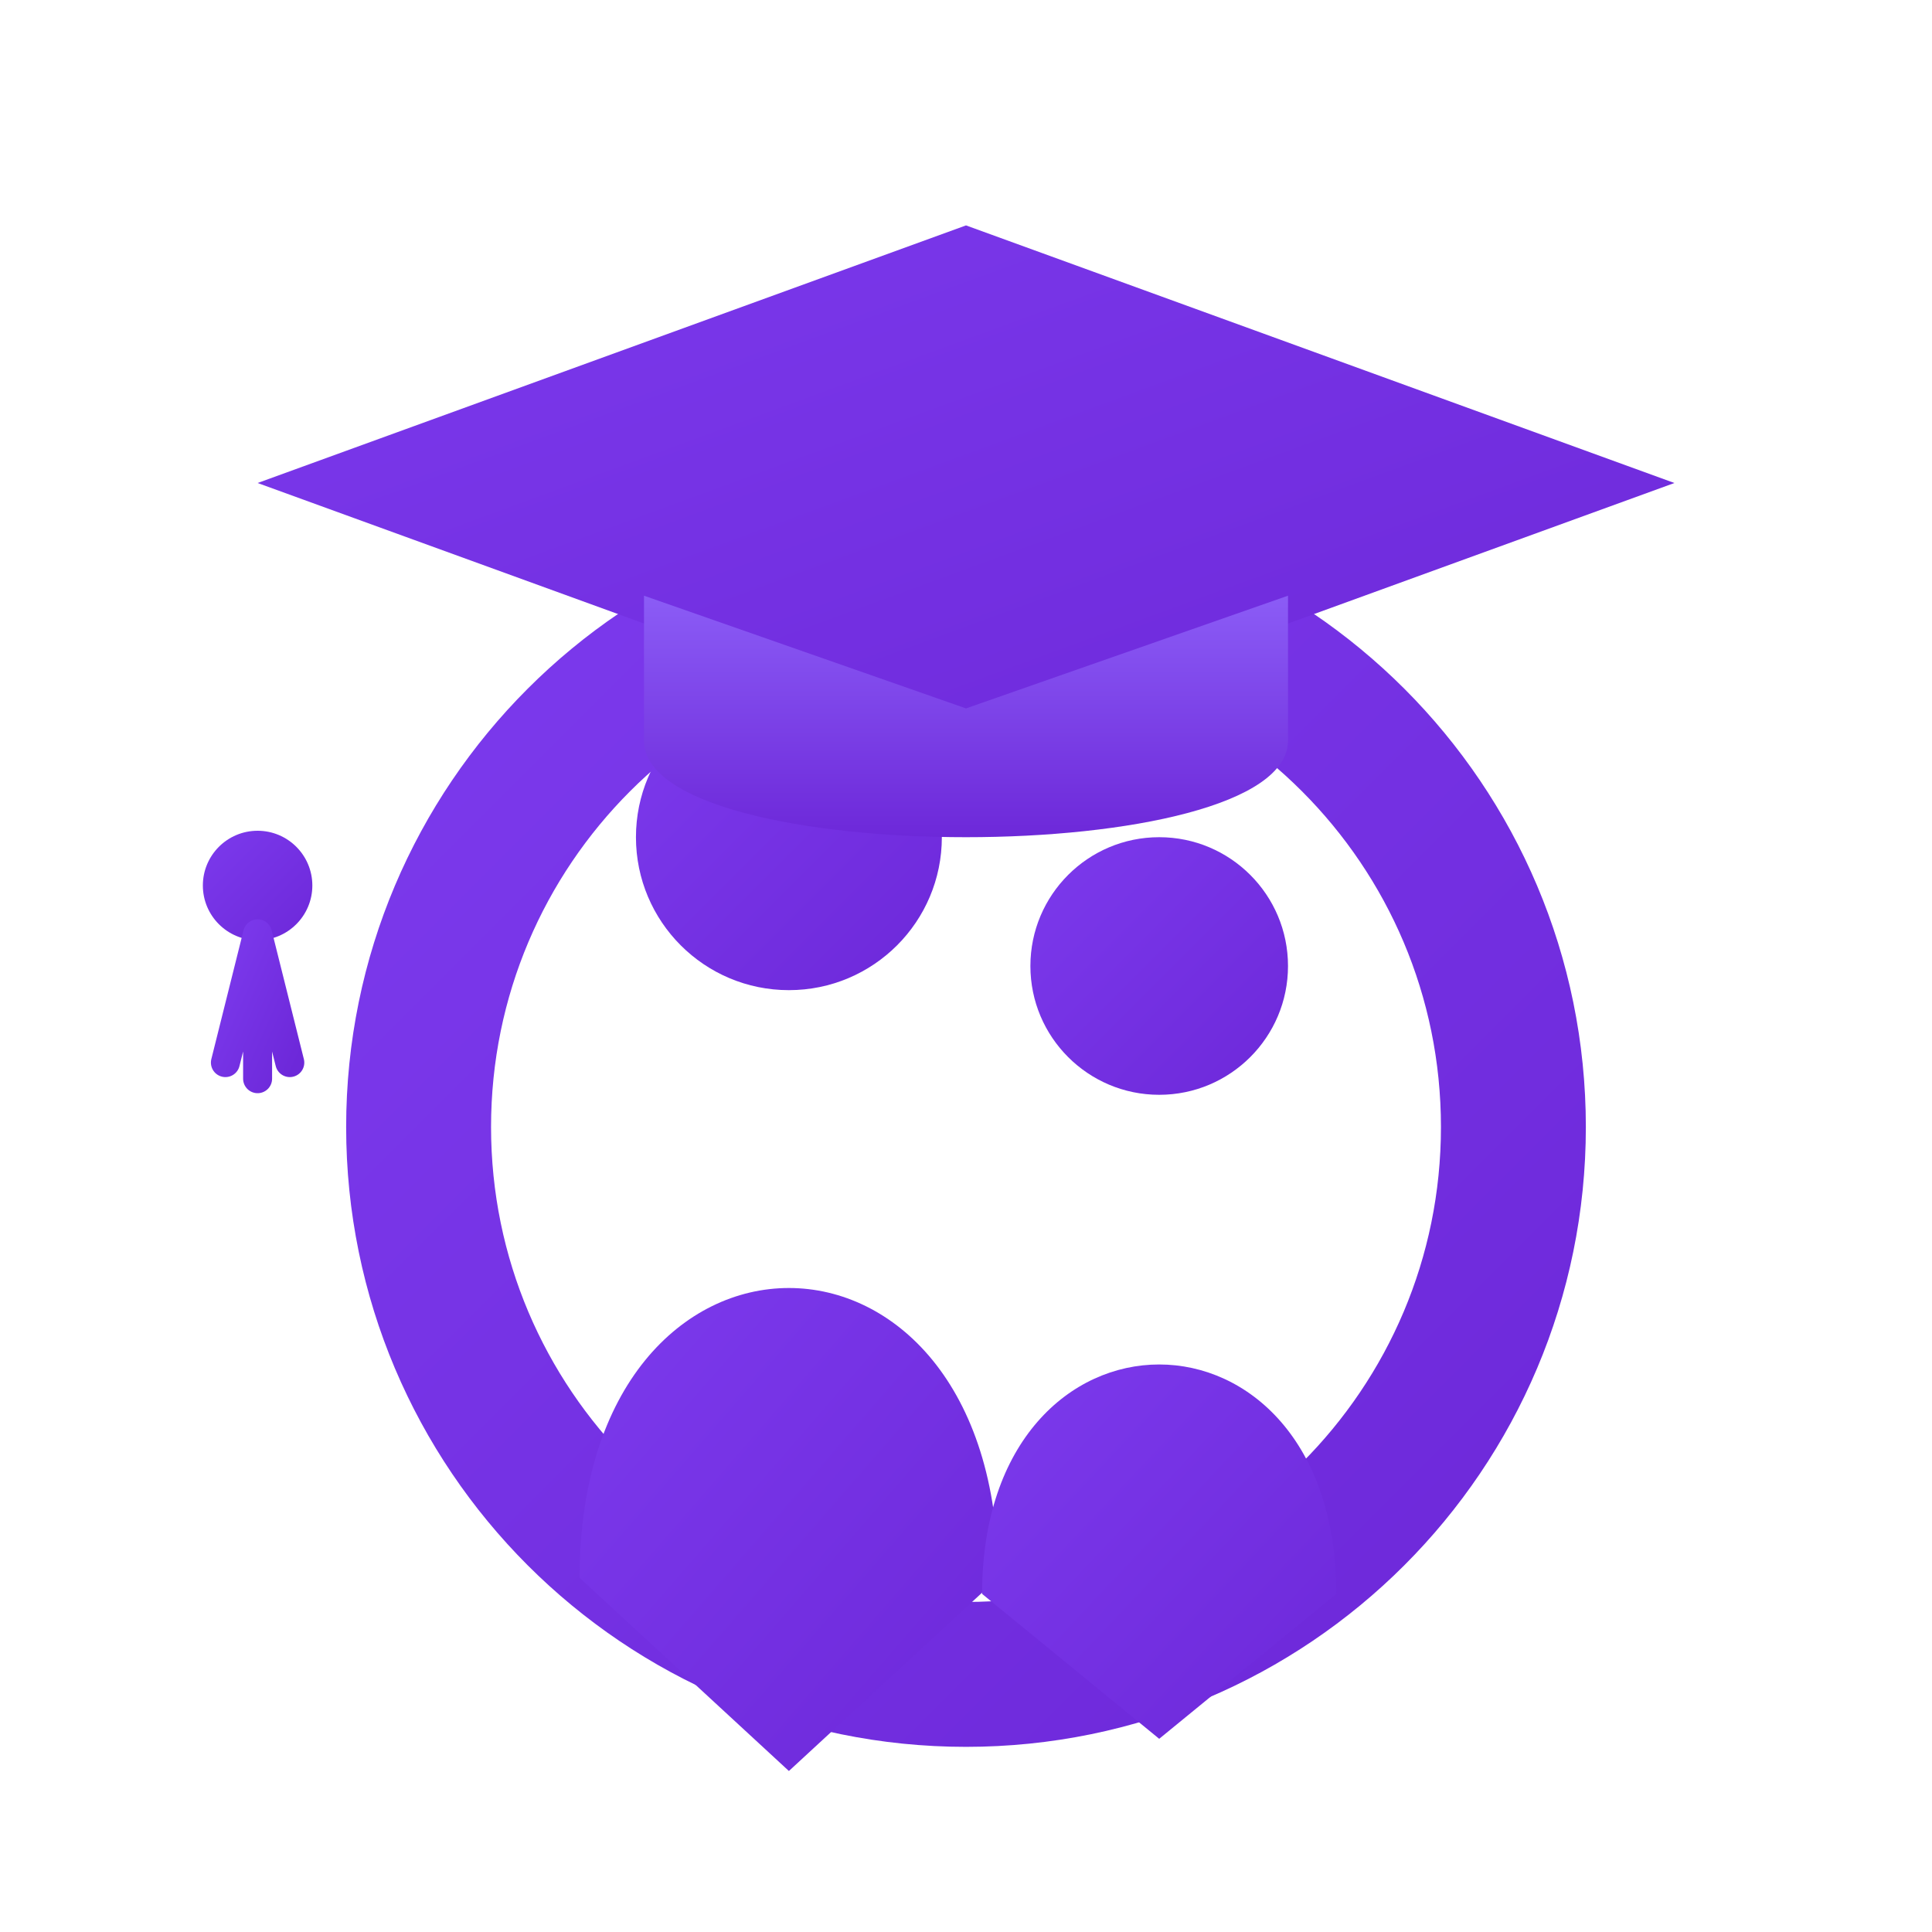
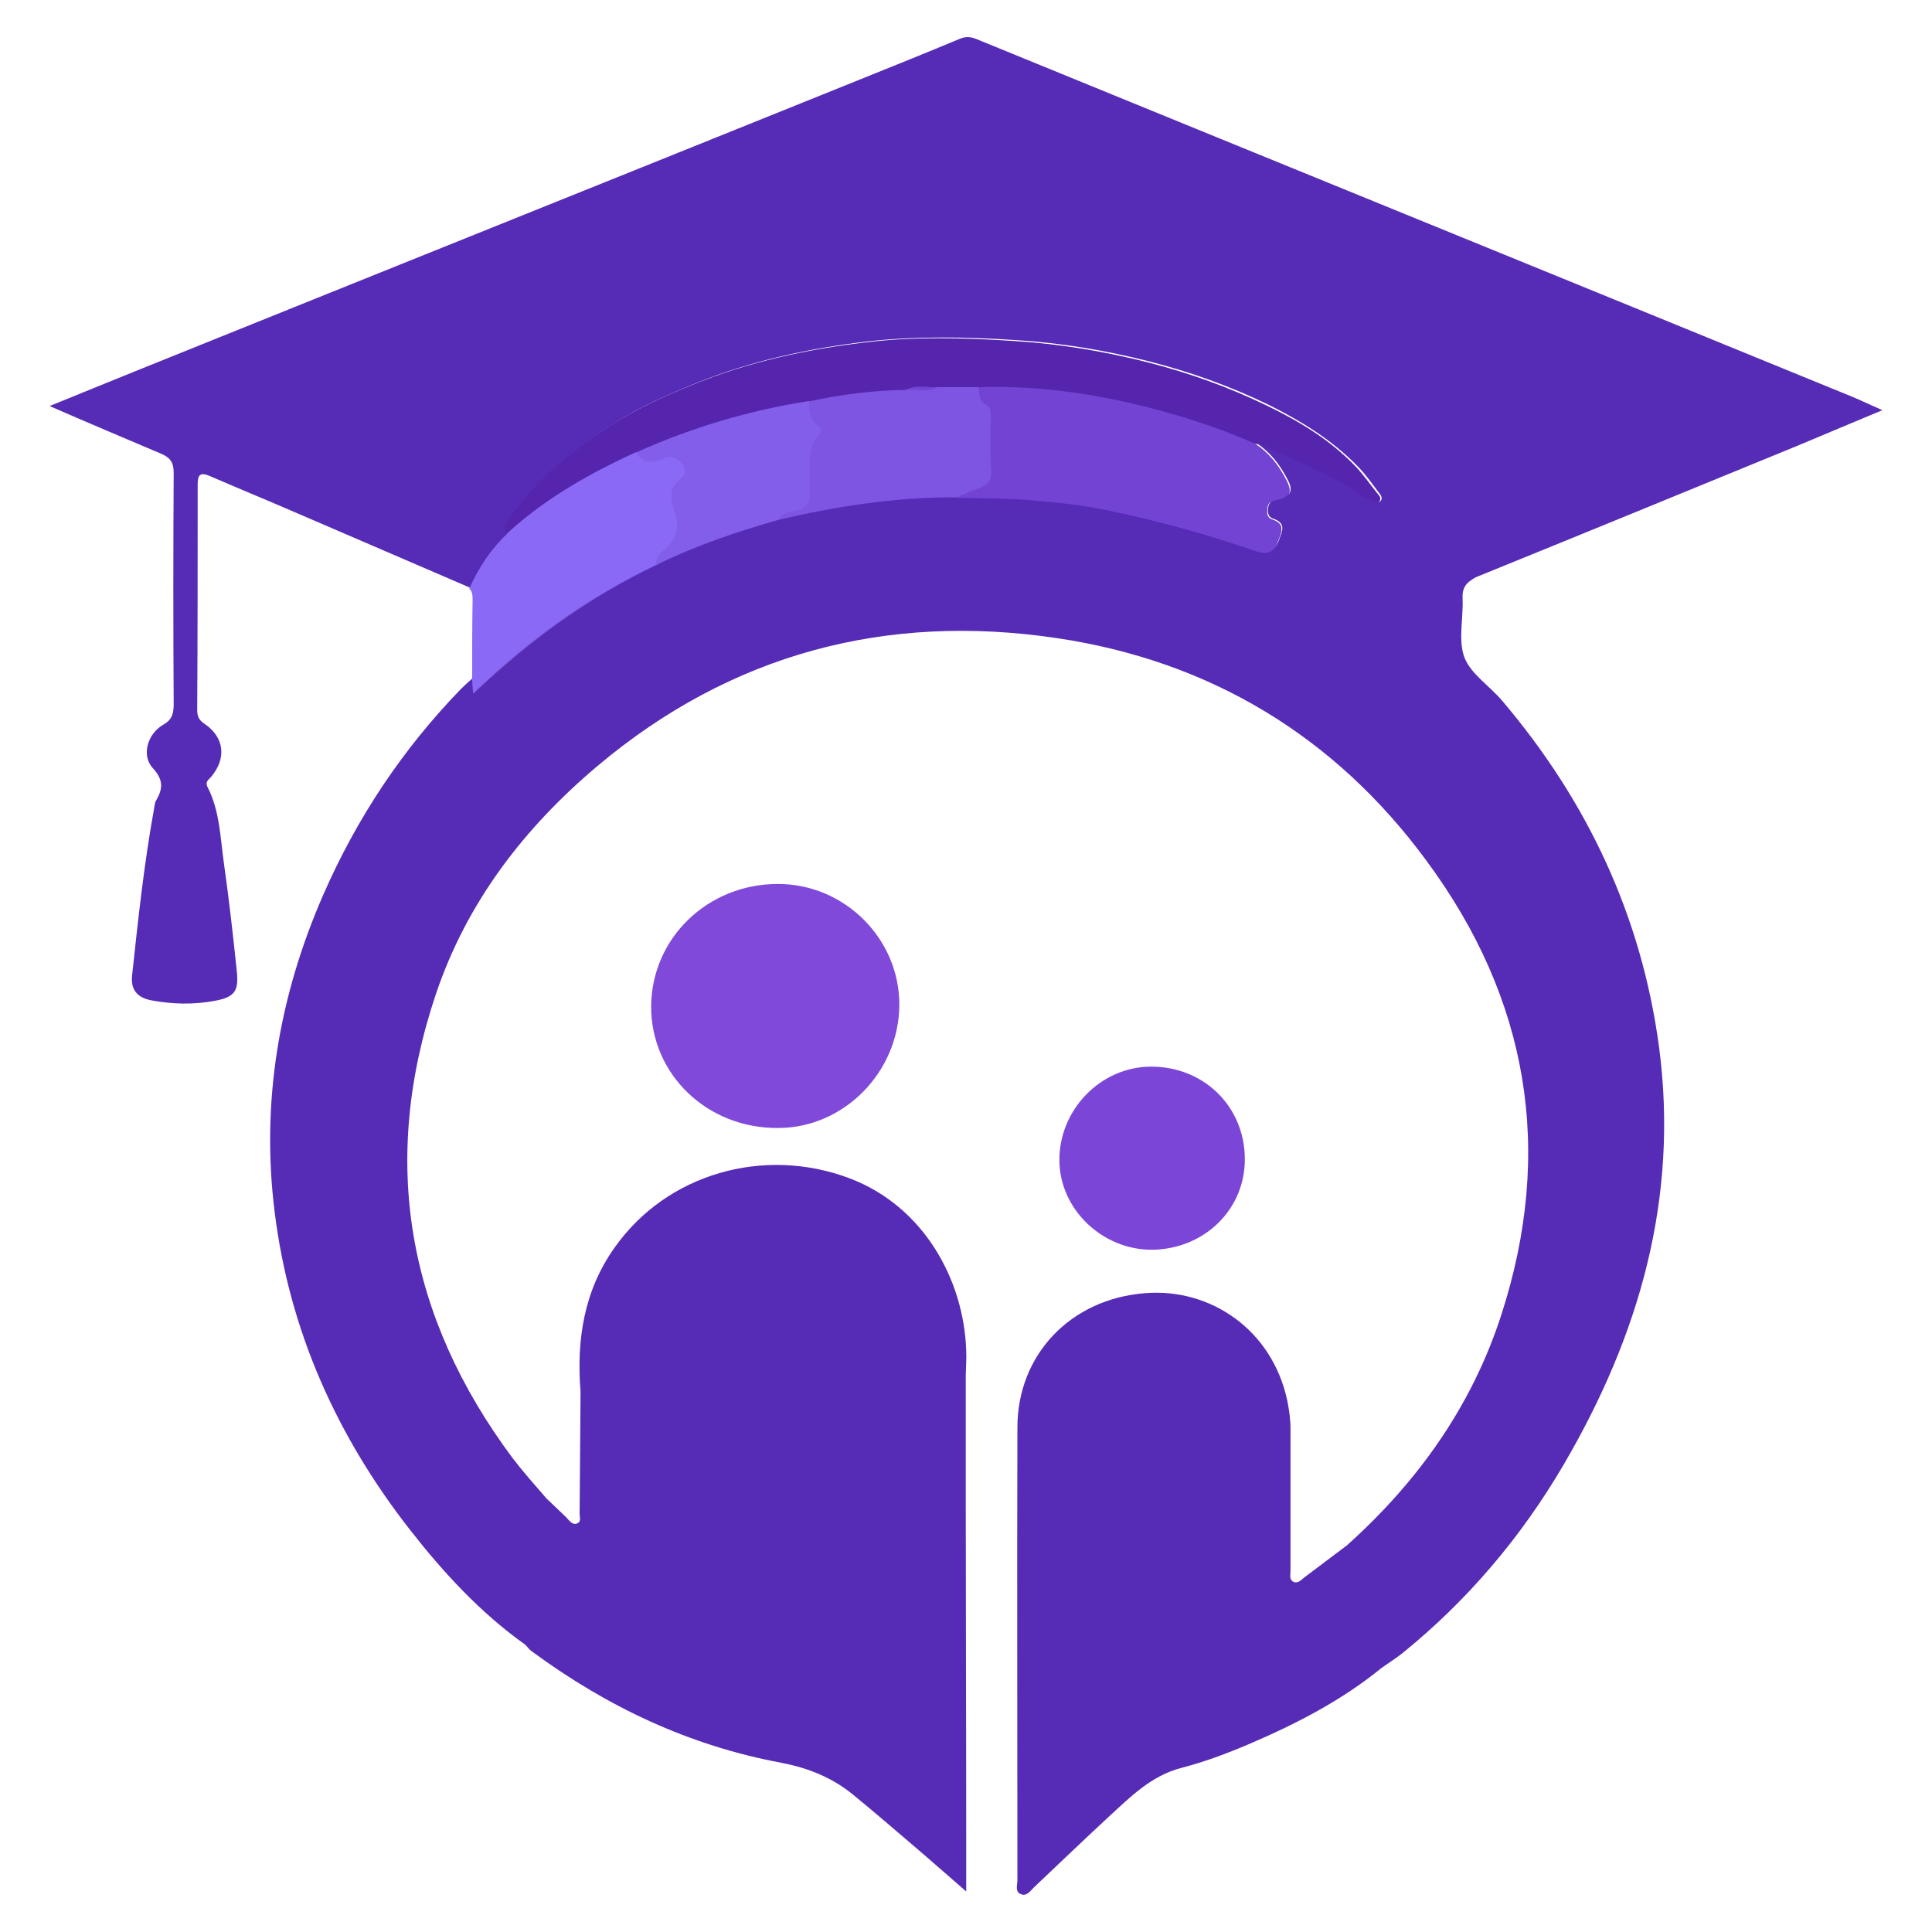
- <svg xmlns="http://www.w3.org/2000/svg" viewBox="0 0 120 120" role="img" aria-label="شعار منصة حصة">
-   <defs>
-     <linearGradient id="hissaCap" x1="0" y1="0" x2="1" y2="1">
-       <stop offset="0" stop-color="#7c3aed" />
-       <stop offset="1" stop-color="#6d28d9" />
-     </linearGradient>
-     <linearGradient id="hissaBand" x1="0" y1="0" x2="0" y2="1">
-       <stop offset="0" stop-color="#8b5cf6" />
-       <stop offset="1" stop-color="#6d28d9" />
-     </linearGradient>
-   </defs>
-   <circle cx="60" cy="70" r="34" fill="none" stroke="url(#hissaCap)" stroke-width="9" />
-   <g fill="url(#hissaCap)">
-     <circle cx="49" cy="52" r="9.5" />
-     <path d="M36 98 C36 74 62 74 62 98 L49 110 Z" />
-     <circle cx="72" cy="60" r="8" />
-     <path d="M61 99 C61 80 83 80 83 99 L72 108 Z" />
+ <svg xmlns="http://www.w3.org/2000/svg" version="1.1" role="img" aria-label="شعار منصة حصة" x="0px" y="0px" viewBox="-5.05 28.78 418.81 418.81" style="enable-background:new 0 0 406 469;" xml:space="preserve">
+   <style type="text/css">
+ 	.st0{fill:#622FBD;}
+ 	.st1{fill:#562BB6;}
+ 	.st2{fill:#8049DA;}
+ 	.st3{fill:#7B46D7;}
+ 	.st4{fill:#8A69F6;}
+ 	.st5{fill:#5526AD;}
+ 	.st6{fill:#7343D3;}
+ 	.st7{fill:#7E54E3;}
+ 	.st8{fill:#835EEB;}
+ </style>
+   <g>
+     <path class="st0" d="M269.7,138.8c-0.2,1-0.2,2.2,1,2.6c3.1,1,1.9,2.9,1.2,4.9c-0.9,2.6-2.7,2.7-4.9,1.9   c-10.2-3.5-20.6-6.4-31.1-8.6c-5.8-1.3-11.8-1.9-17.8-2.4c-5.2-0.4-10.4-0.4-15.6-0.5c-13.2-0.1-26,1.9-38.8,4.9   c-9.1,2.6-18,5.6-26.5,9.8c-14.7,7-27.7,16.2-39.8,27.9c-0.1-1.4-0.2-2.4-0.2-3.3c0.9,0.8,0.8,1.8,0.2,2.6   c11.6-11.6,24.8-20.9,39.7-27.9c0.1,0,0.1-0.1,0.2-0.1c0.3-0.1,0.6-0.3,0.9-0.4c8.2-4.1,16.8-7,25.6-9.4c0.1,0,0.2,0,0.2-0.1   l0.5-0.1c12.4-3.1,24.9-4.9,37.7-4.8c0.2,0,0.4,0,0.7,0c0.6,0,1.1,0,1.7,0c9.7,0,19.3,0.9,28.8,2.5c6.6,1.1,13,2.9,19.4,4.8   c4.9,1.4,9.9,2.6,14.7,4.3c1.4,0.5,2.6,0.3,3.5-1.1c0.8-1.5,1-2.7-0.4-4.1c-2.4-2.4-2.1-4.1,1-5.6c2-1,2.2-2.2,1.2-3.9   c-1.2-2-2.2-4.1-4.3-5.5c-0.7-0.4-1.3-1-1.4-1.9c0,0,0.1-0.1,0.1-0.1c3,2,5,4.6,6.6,7.7c1.4,2.6,0.8,3.9-2.1,4.5   C270.6,137.4,269.8,137.6,269.7,138.8z" />
+     <path class="st0" d="M294,137.4c-0.4,0.6-0.9,0.2-1.4,0c-1-0.5-2.1-0.9-3-1.5c-6.5-4.8-14.2-7.1-21.3-10.8   c-0.3-0.2-0.8-0.1-1.2-0.1c1.1-1,2.2-0.3,3.2,0.2c6.7,3.1,13.7,5.6,19.7,9.9c0.6,0.4,1.3,1,2.3,0.9c-3.1-5.6-7.9-9.4-13-12.8   c-9.5-6.2-20-10.3-30.8-13.6c-9-2.7-18.1-4.6-27.3-5.6c-11.2-1.2-22.5-1.3-33.7-0.5c-11.6,0.9-23,3-34,6.6   c-17.7,5.8-33.7,14.3-45.6,29.2c-0.9,1.2-1.9,2.4-2.4,3.8c-0.2,0.4-0.3,0.8-0.4,1.3c0,0.1,0,0.2,0,0.3c-0.2,1.3-1.2,2.1-2,3   c-1.8,2.1-3.5,4.2-4.5,6.8c-0.3,0.9-0.5,2.1-1.9,2c2-4.4,4.6-8.4,8.1-11.7c-0.8-2.8,1.4-4.4,2.8-6.2c5.5-7.4,12.8-12.9,20.4-17.8   c5.5-3.5,11.5-6.2,17.5-8.6c12-4.9,24.5-7.6,37.3-9.1c10.6-1.3,21.4-1,32.1-0.3c9.8,0.6,19.4,2.2,28.9,4.6c9,2.3,17.7,5.4,26.1,9.5   c7,3.4,13.6,7.4,19,13.1c1.8,1.9,3.3,4.1,5,6.2C294.1,136.4,294.3,136.9,294,137.4z" />
+     <path class="st1" d="M312,158.5c0.2,4.3-1,9,0.4,12.8c1.4,3.6,5.5,6.2,8.2,9.4c18.5,21.8,30.2,46.7,34,75.1   c4.3,32.7-4.3,62.5-20.7,90.5c-9.2,15.7-20.8,29.4-35,40.9c-1.4,1.1-3,2.1-4.4,3.1c-8.7,7.1-18.6,12.2-28.9,16.6   c-4.7,2-9.5,3.8-14.5,5.1c-6.6,1.7-11.1,6.3-15.9,10.7c-5.4,5-10.7,10.1-16.1,15.2c-0.8,0.8-1.6,2-2.8,1.5c-1.4-0.5-0.8-2-0.8-3   c0-32.7-0.1-65.4,0-98.2c0-15.7,11.5-27.9,27.8-29.1c13.9-1.1,27.4,7.8,30.7,23.3c0.4,2,0.7,4,0.7,6.1c0,10.3,0,20.5,0,30.8   c0,0.8-0.3,1.8,0.5,2.3c1,0.6,1.8-0.3,2.4-0.8c3.1-2.3,6.2-4.7,9.3-7c15.4-13.8,27.1-30.2,33.5-50c11.5-35.5,5.9-68.5-16.2-98.4   c-19.9-27.1-47.1-43.4-80.2-48.3c-37-5.5-70.6,3.4-99.5,27.7c-15.9,13.4-28.3,29.5-35,49.3c-12.3,36.4-6.3,70.1,16.6,100.8   c2.3,3,4.8,5.8,7.3,8.7c1.4,1.3,2.8,2.7,4.2,4c0.7,0.7,1.4,1.9,2.5,1.4c1-0.4,0.4-1.7,0.5-2.5c0.1-8.7,0.1-17.4,0.2-26   c-0.9-11.2,0.7-21.9,7.4-31.3c11.3-16,32.3-22,50.9-15c15.9,6,24.8,21.8,25.3,37.4c0.1,1.9-0.1,3.9-0.1,5.8c0,8.6,0,17.2,0,25.9   c0,24.2,0.1,48.4,0.1,72.6c0,4.1,0,8.2,0,12.9c-3.8-3.3-7.2-6.3-10.7-9.3c-4.7-4-9.3-8-14.1-11.9c-4.5-3.6-9.6-5.6-15.3-6.7   c-19.9-3.7-37.7-12.1-54-24.1c-0.6-0.4-1-1-1.5-1.5c-9.7-6.9-17.7-15.6-24.9-24.8c-15.9-20.3-26.2-43.2-29.4-68.9   c-3-23.8,0.9-46.8,10.5-68.8c7.3-16.7,17.2-31.6,29.9-44.7c0.8-0.8,1.6-1.5,2.5-2.3c0.1,0.9,0.1,1.9,0.2,3.3   c12.1-11.6,25.1-20.9,39.8-27.9c8.5-4.2,17.4-7.2,26.5-9.8c12.8-3,25.6-5,38.8-4.9c5.2,0.1,10.4,0.1,15.6,0.5   c6,0.5,12,1.2,17.8,2.4c10.5,2.3,20.9,5.1,31.1,8.6c2.2,0.7,3.9,0.6,4.9-1.9c0.7-2,1.9-3.9-1.2-4.9c-1.2-0.4-1.2-1.6-1-2.6   c0.2-1.1,1-1.3,2-1.5c2.9-0.6,3.5-2,2.1-4.5c-1.6-3.1-3.7-5.8-6.6-7.7c0.4,0,0.9-0.1,1.2,0.1c7,3.7,14.8,5.9,21.3,10.8   c0.9,0.7,2,1,3,1.5c0.4,0.2,0.9,0.6,1.4,0c0.3-0.5,0.1-1-0.2-1.4c-1.6-2.1-3.1-4.3-5-6.2c-5.5-5.6-12-9.6-19-13.1   c-8.4-4.1-17.1-7.2-26.1-9.5c-9.5-2.4-19.1-4-28.9-4.6c-10.8-0.7-21.5-0.9-32.1,0.3c-12.7,1.5-25.3,4.2-37.3,9.1   c-6.1,2.5-12.1,5.1-17.5,8.6c-7.6,4.9-14.9,10.4-20.4,17.8c-1.3,1.8-3.6,3.3-2.8,6.2c-3.5,3.3-6.1,7.3-8.1,11.7   c-12.8-5.5-25.5-11-38.3-16.5c-6-2.6-12.1-5.1-18.1-7.7c-2.1-0.9-2.7-0.4-2.7,1.8c0,16.3,0,32.6-0.1,48.9c0,1.4,0.4,2.2,1.6,3   c4.3,2.9,4.8,7.5,1.4,11.5c-0.5,0.6-1.3,1-0.8,2.1c2.7,5.2,2.8,11.1,3.6,16.7c1.1,7.8,2,15.7,2.8,23.5c0.4,4.1-0.5,5.4-4.6,6.2   c-4.7,0.9-9.4,0.8-14.1-0.1c-2.9-0.6-4.4-2.3-4-5.5c1.3-12.1,2.6-24.3,4.8-36.3c0.1-0.5,0.1-1.1,0.4-1.5c1.5-2.6,1.6-4.5-0.8-7.1   c-2.4-2.7-1.1-7.3,2.3-9.3c2-1.1,2.3-2.5,2.3-4.5c-0.1-16.7-0.1-33.4,0-50.2c0-2.3-0.9-3.3-2.8-4.1c-7.8-3.3-15.6-6.6-24.1-10.3   c6.7-2.7,12.7-5.2,18.7-7.6c52.3-21.1,104.7-42.1,157-63.2c7.2-2.9,14.4-5.8,21.6-8.8c1.2-0.5,2.2-0.5,3.5,0   c63.3,25.9,126.7,51.7,190,77.6c1.9,0.8,3.8,1.7,6.5,2.9c-6.5,2.7-12.2,5.1-17.9,7.5c-23.4,9.6-46.8,19.2-70.2,28.7   C312.7,155.1,311.9,156.2,312,158.5z" />
+     <path class="st2" d="M163.4,220.4c14.6-0.1,26.6,11.9,26.5,26.3c-0.1,14.4-11.9,26.5-26.1,26.6c-15.5,0.2-27.8-11.6-27.7-26.5   C136.3,232.1,148.3,220.5,163.4,220.4z" />
+     <path class="st3" d="M264.8,279.9c0.1,11-8.7,19.6-20,19.8c-10.8,0.1-20.1-8.7-20.2-19.3c-0.1-11.1,9-20.4,19.9-20.4   C255.9,260,264.7,268.6,264.8,279.9z" />
+     <path class="st4" d="M142.8,133.5c-1.6,1.8-1.4,4.2-0.7,6.1c1.2,3.7,0.1,6.4-2.5,8.8c-0.5,0.5-1,1-1.4,1.6   c-0.3,0.4-0.7,0.8-0.9,1.2c-14.7,7-27.7,16.2-39.8,27.9c-0.1-1.4-0.2-2.4-0.2-3.3c0-5.7,0-11.5,0.1-17.2c0-0.8-0.1-1.6-0.7-2.3   c2-4.4,4.6-8.4,8.1-11.7c0.1-0.7,0.4-1.2,0.8-1.7c0.3-0.4,0.7-0.7,1.1-1c7.5-6.2,15.7-11,24.5-15.1c0.7-0.3,1.3-0.5,2.1-0.3   c0,0,0.1,0.1,0.1,0.1c0.1,0.1,0.3,0.2,0.4,0.3c1.5,0.9,3.1,1.1,4.9,0.4c2-0.7,3.7,0,4.9,1.7C144.6,130.7,144,132.2,142.8,133.5z" />
+     <path class="st5" d="M294,137.4c-0.4,0.6-0.9,0.2-1.4,0c-1-0.5-2.1-0.9-3-1.5c-6.5-4.8-14.2-7.1-21.3-10.8   c-0.3-0.2-0.8-0.1-1.2-0.1h0c-2.9,0.5-5.3-1.3-7.7-2.2c-16.8-6.2-34.1-9.5-52-9.3h-0.2c-0.1,0-0.2,0-0.3,0c-2.8,0.1-5.7,0-8.5,0   c-2.3-0.1-4.7-0.3-7,0.3c-6.9,0.6-13.7,1.3-20.5,2.5c-0.2,0-0.3,0.1-0.5,0.1c-0.2,0-0.3,0-0.5,0.1c-11.7,2.1-23.1,5.2-34.1,9.9   c-0.7,0.3-1.4,0.6-2.2,0.5c-0.3,0-0.5,0-0.8-0.1c-10,4.6-19.6,10-27.8,17.5c-0.1,0.1-0.3,0.2-0.4,0.4c-0.8-2.8,1.4-4.4,2.8-6.2   c5.5-7.4,12.8-12.9,20.4-17.8c5.5-3.5,11.5-6.2,17.5-8.6c12-4.9,24.5-7.6,37.3-9.1c10.6-1.3,21.4-1,32.1-0.3   c9.8,0.6,19.4,2.2,28.9,4.6c9,2.3,17.7,5.4,26.1,9.5c7,3.4,13.6,7.4,19,13.1c1.8,1.9,3.3,4.1,5,6.2   C294.1,136.4,294.3,136.9,294,137.4z" />
+     <path class="st6" d="M269.7,138.8c-0.2,1-0.2,2.2,1,2.6c3.1,1,1.9,2.9,1.2,4.9c-0.9,2.6-2.7,2.7-4.9,1.9   c-10.2-3.5-20.6-6.4-31.1-8.6c-5.8-1.3-11.8-1.9-17.8-2.4c-5.2-0.4-10.4-0.4-15.6-0.5c0.1-0.4,0.2-0.6,0.3-0.9   c0.6-1,1.9-1.2,2.9-1.5c2.6-0.9,3.5-2.5,3.3-5.1c-0.1-2.5-0.1-5.1,0-7.7c0-1.9-0.1-3.6-1.5-5.2c-0.7-0.8-1-1.8-0.6-2.8   c0.1-0.3,0.3-0.6,0.5-0.8c13.9-0.4,27.5,1.8,40.9,5.6c6.4,1.8,12.7,4,18.8,6.7h0c3,2,5,4.6,6.6,7.7c1.4,2.6,0.8,3.9-2.1,4.5   C270.6,137.4,269.8,137.6,269.7,138.8z" />
+     <path class="st7" d="M206.9,134.7c-0.8,0.3-1.7,0.7-2.5,1c-0.7,0.3-1.3,0.6-2,0.9c-13.2-0.1-26,1.9-38.8,4.9c0-0.3,0-0.6,0.1-0.8   c0.3-1.2,1.6-1.6,2.7-1.8c2.4-0.6,3.4-2,3.3-4.4c-0.1-4-0.7-8,1.6-11.7c0.6-0.9-0.3-1.7-0.8-2.5c-0.7-1.2-1.2-2.4-0.7-3.7   c0.1-0.3,0.3-0.6,0.5-0.8c6.9-1.5,13.9-2.4,20.9-2.5c2.2-0.8,4.6,0.2,6.8-0.6c3.1,0,6.1,0,9.2,0c0,0.3,0,0.6,0,0.8   c0,1.2,0.2,2.4,1.6,3.1c1.1,0.5,0.9,1.8,0.9,2.8c0,3.7-0.2,7.4,0.1,11.1C210.1,132.9,209,134,206.9,134.7z" />
+     <path class="st8" d="M172.5,123.1c-2.7,2.8-2,6.2-2,9.6c0,0.8-0.1,1.6,0,2.4c0.3,3.2-1.6,4.3-4.2,4.6c-0.8,0.1-1.4,0.4-1.9,0.8   c-0.3,0.3-0.5,0.6-0.8,1c-9.1,2.6-18,5.6-26.5,9.8c0-0.3,0-0.6,0.1-0.8c0.2-1.1,1-1.9,1.9-2.7c2.2-2,3.3-4.2,2.2-7.6   c-0.8-2.4-1.8-5.6,1.3-7.7c1-0.7,1-2.2,0.3-3c-1-1.1-2.2-2.2-4-1.4c-2.3,1-4.5,1.5-6.1-1.2c0.1-0.1,0.2-0.1,0.4-0.2   c11.9-5.3,24.3-9,37.2-11c0,0.3,0,0.5,0,0.8c0,1.7,0.2,3.3,1.8,4.5C173,121.5,173.2,122.4,172.5,123.1z" />
+     <path class="st6" d="M198.2,112.7c-2.2,1.2-4.5,0.3-6.8,0.6C193.6,112,195.9,112.9,198.2,112.7z" />
  </g>
-   <path d="M60 14 L104 30 L60 46 L16 30 Z" fill="url(#hissaCap)" />
-   <path d="M40 37 L40 46 C40 54 80 54 80 46 L80 37 L60 44 Z" fill="url(#hissaBand)" />
-   <path d="M16 30 L16 52" fill="none" stroke="url(#hissaCap)" stroke-width="2.4" stroke-linecap="round" />
-   <circle cx="16" cy="55" r="3.4" fill="url(#hissaCap)" />
-   <path d="M16 58 L14 66 M16 58 L18 66 M16 58 L16 67" stroke="url(#hissaCap)" stroke-width="1.8" stroke-linecap="round" />
</svg>
